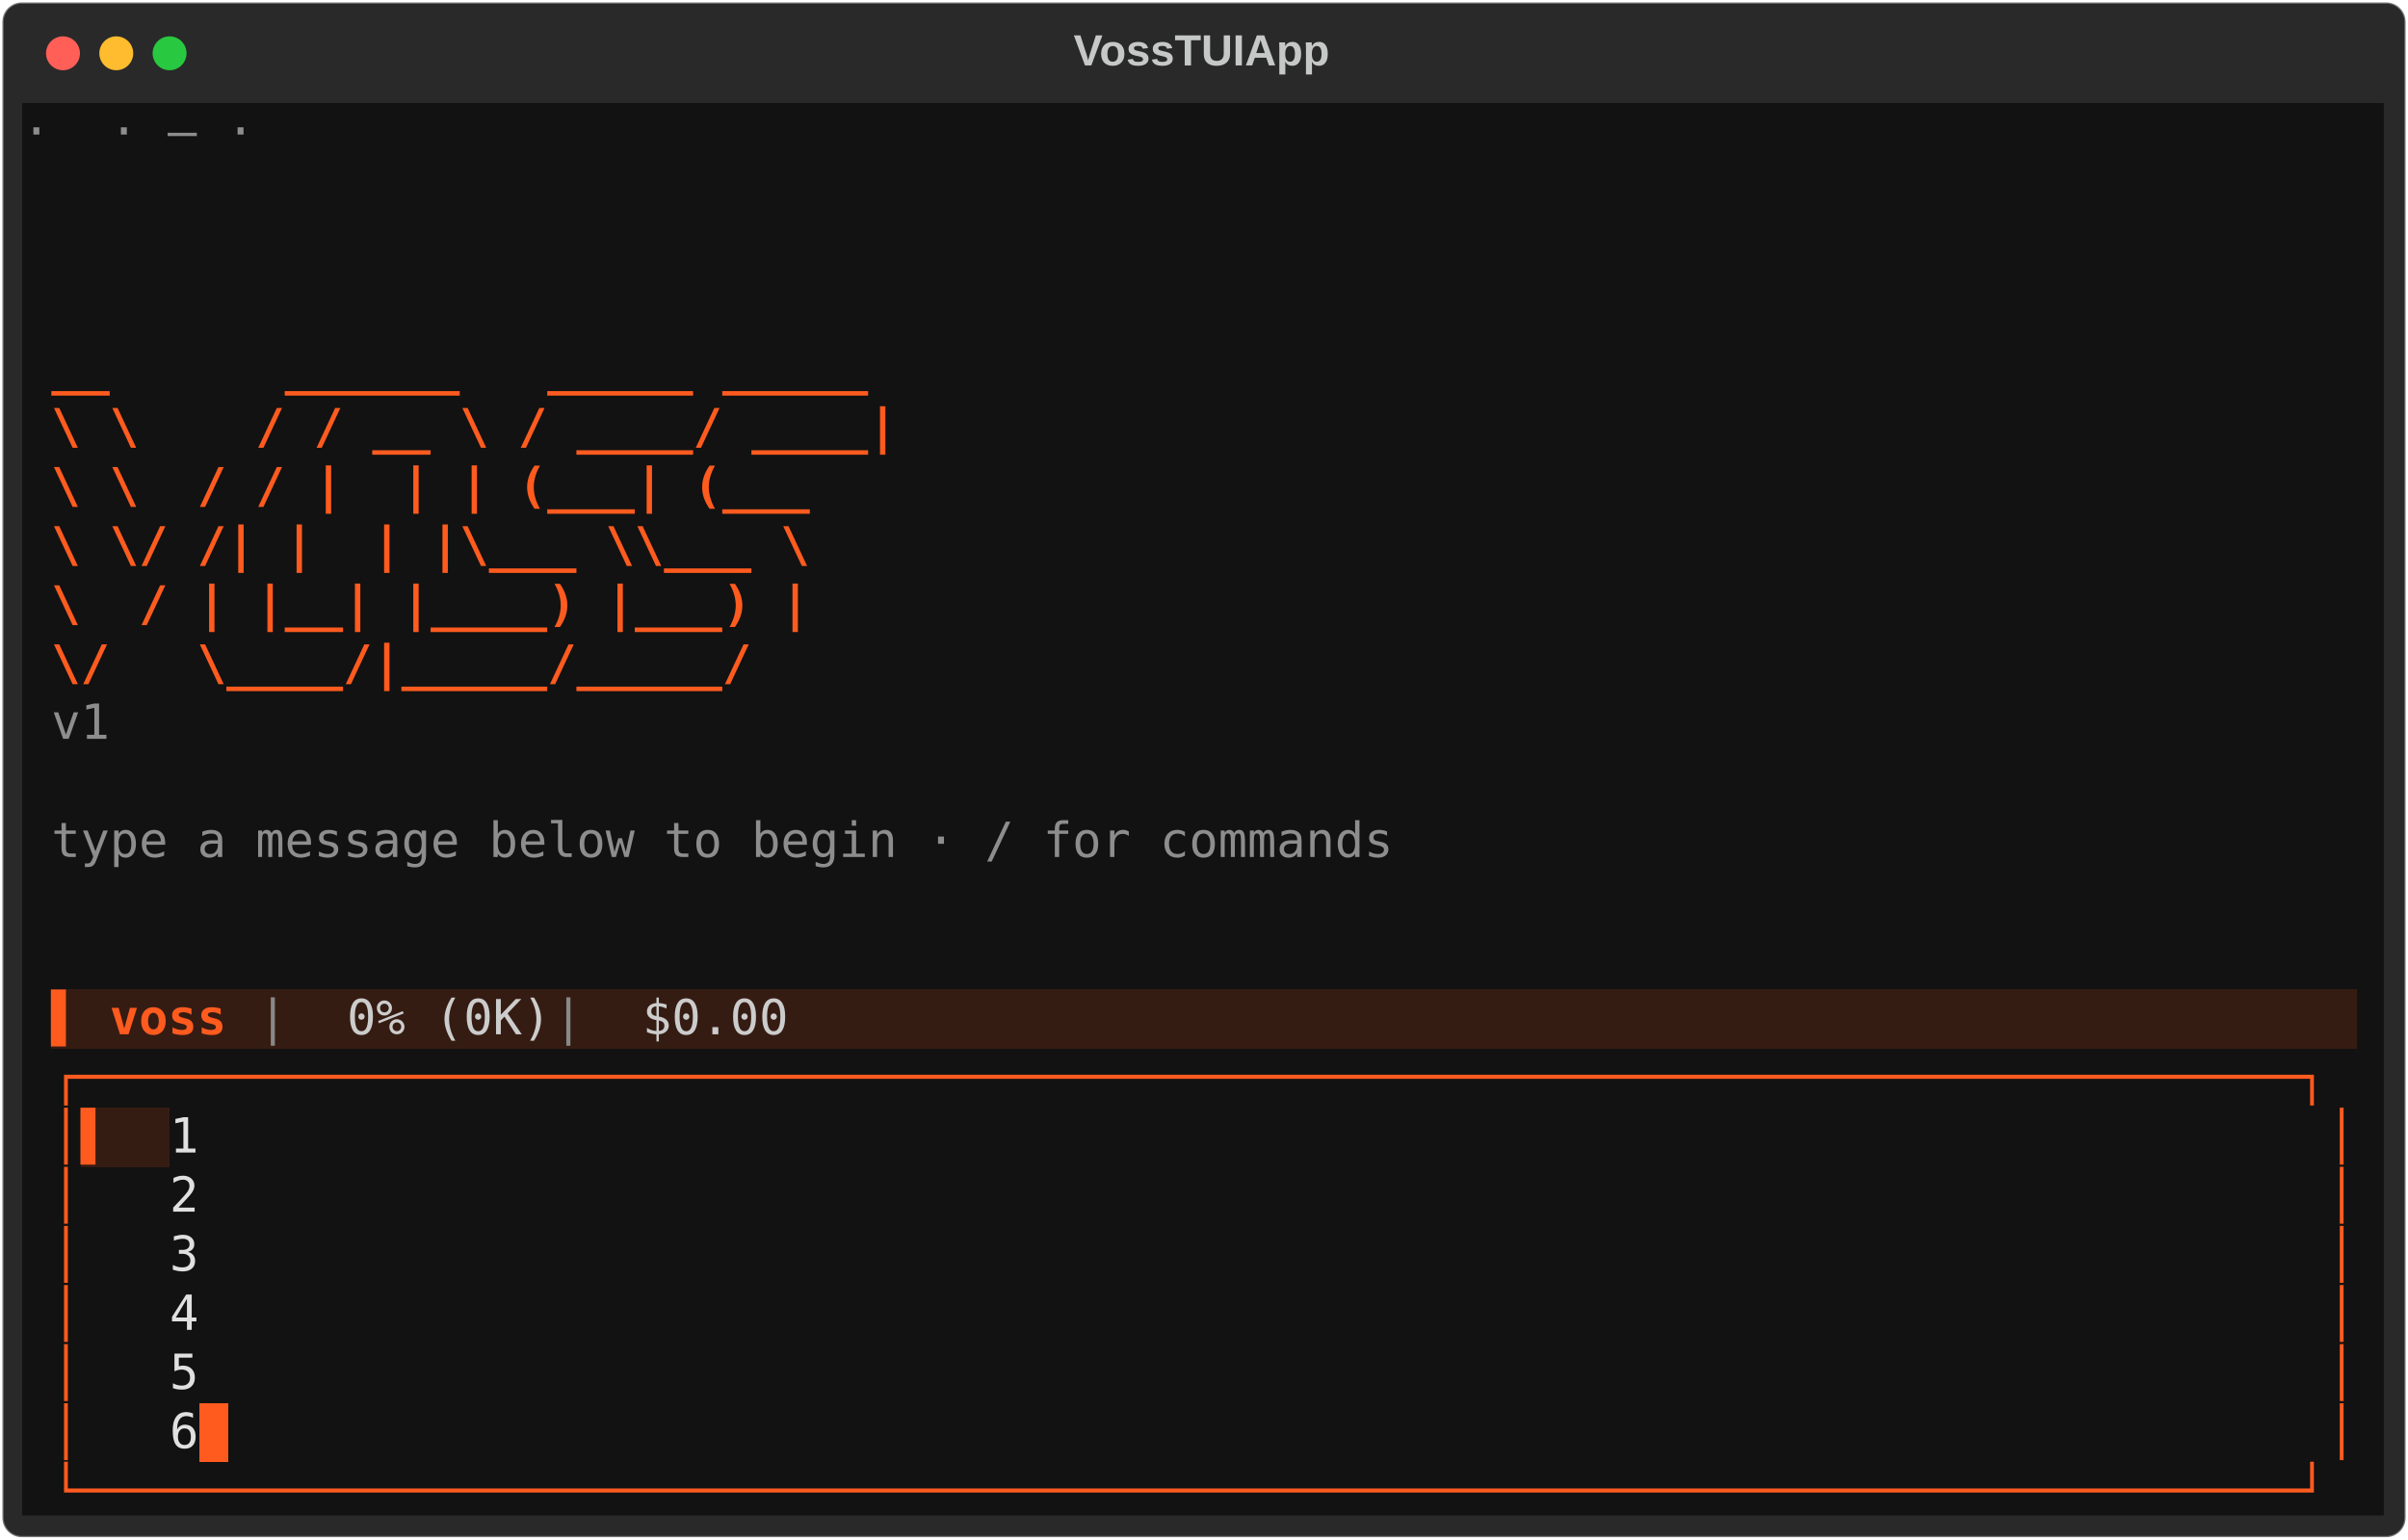
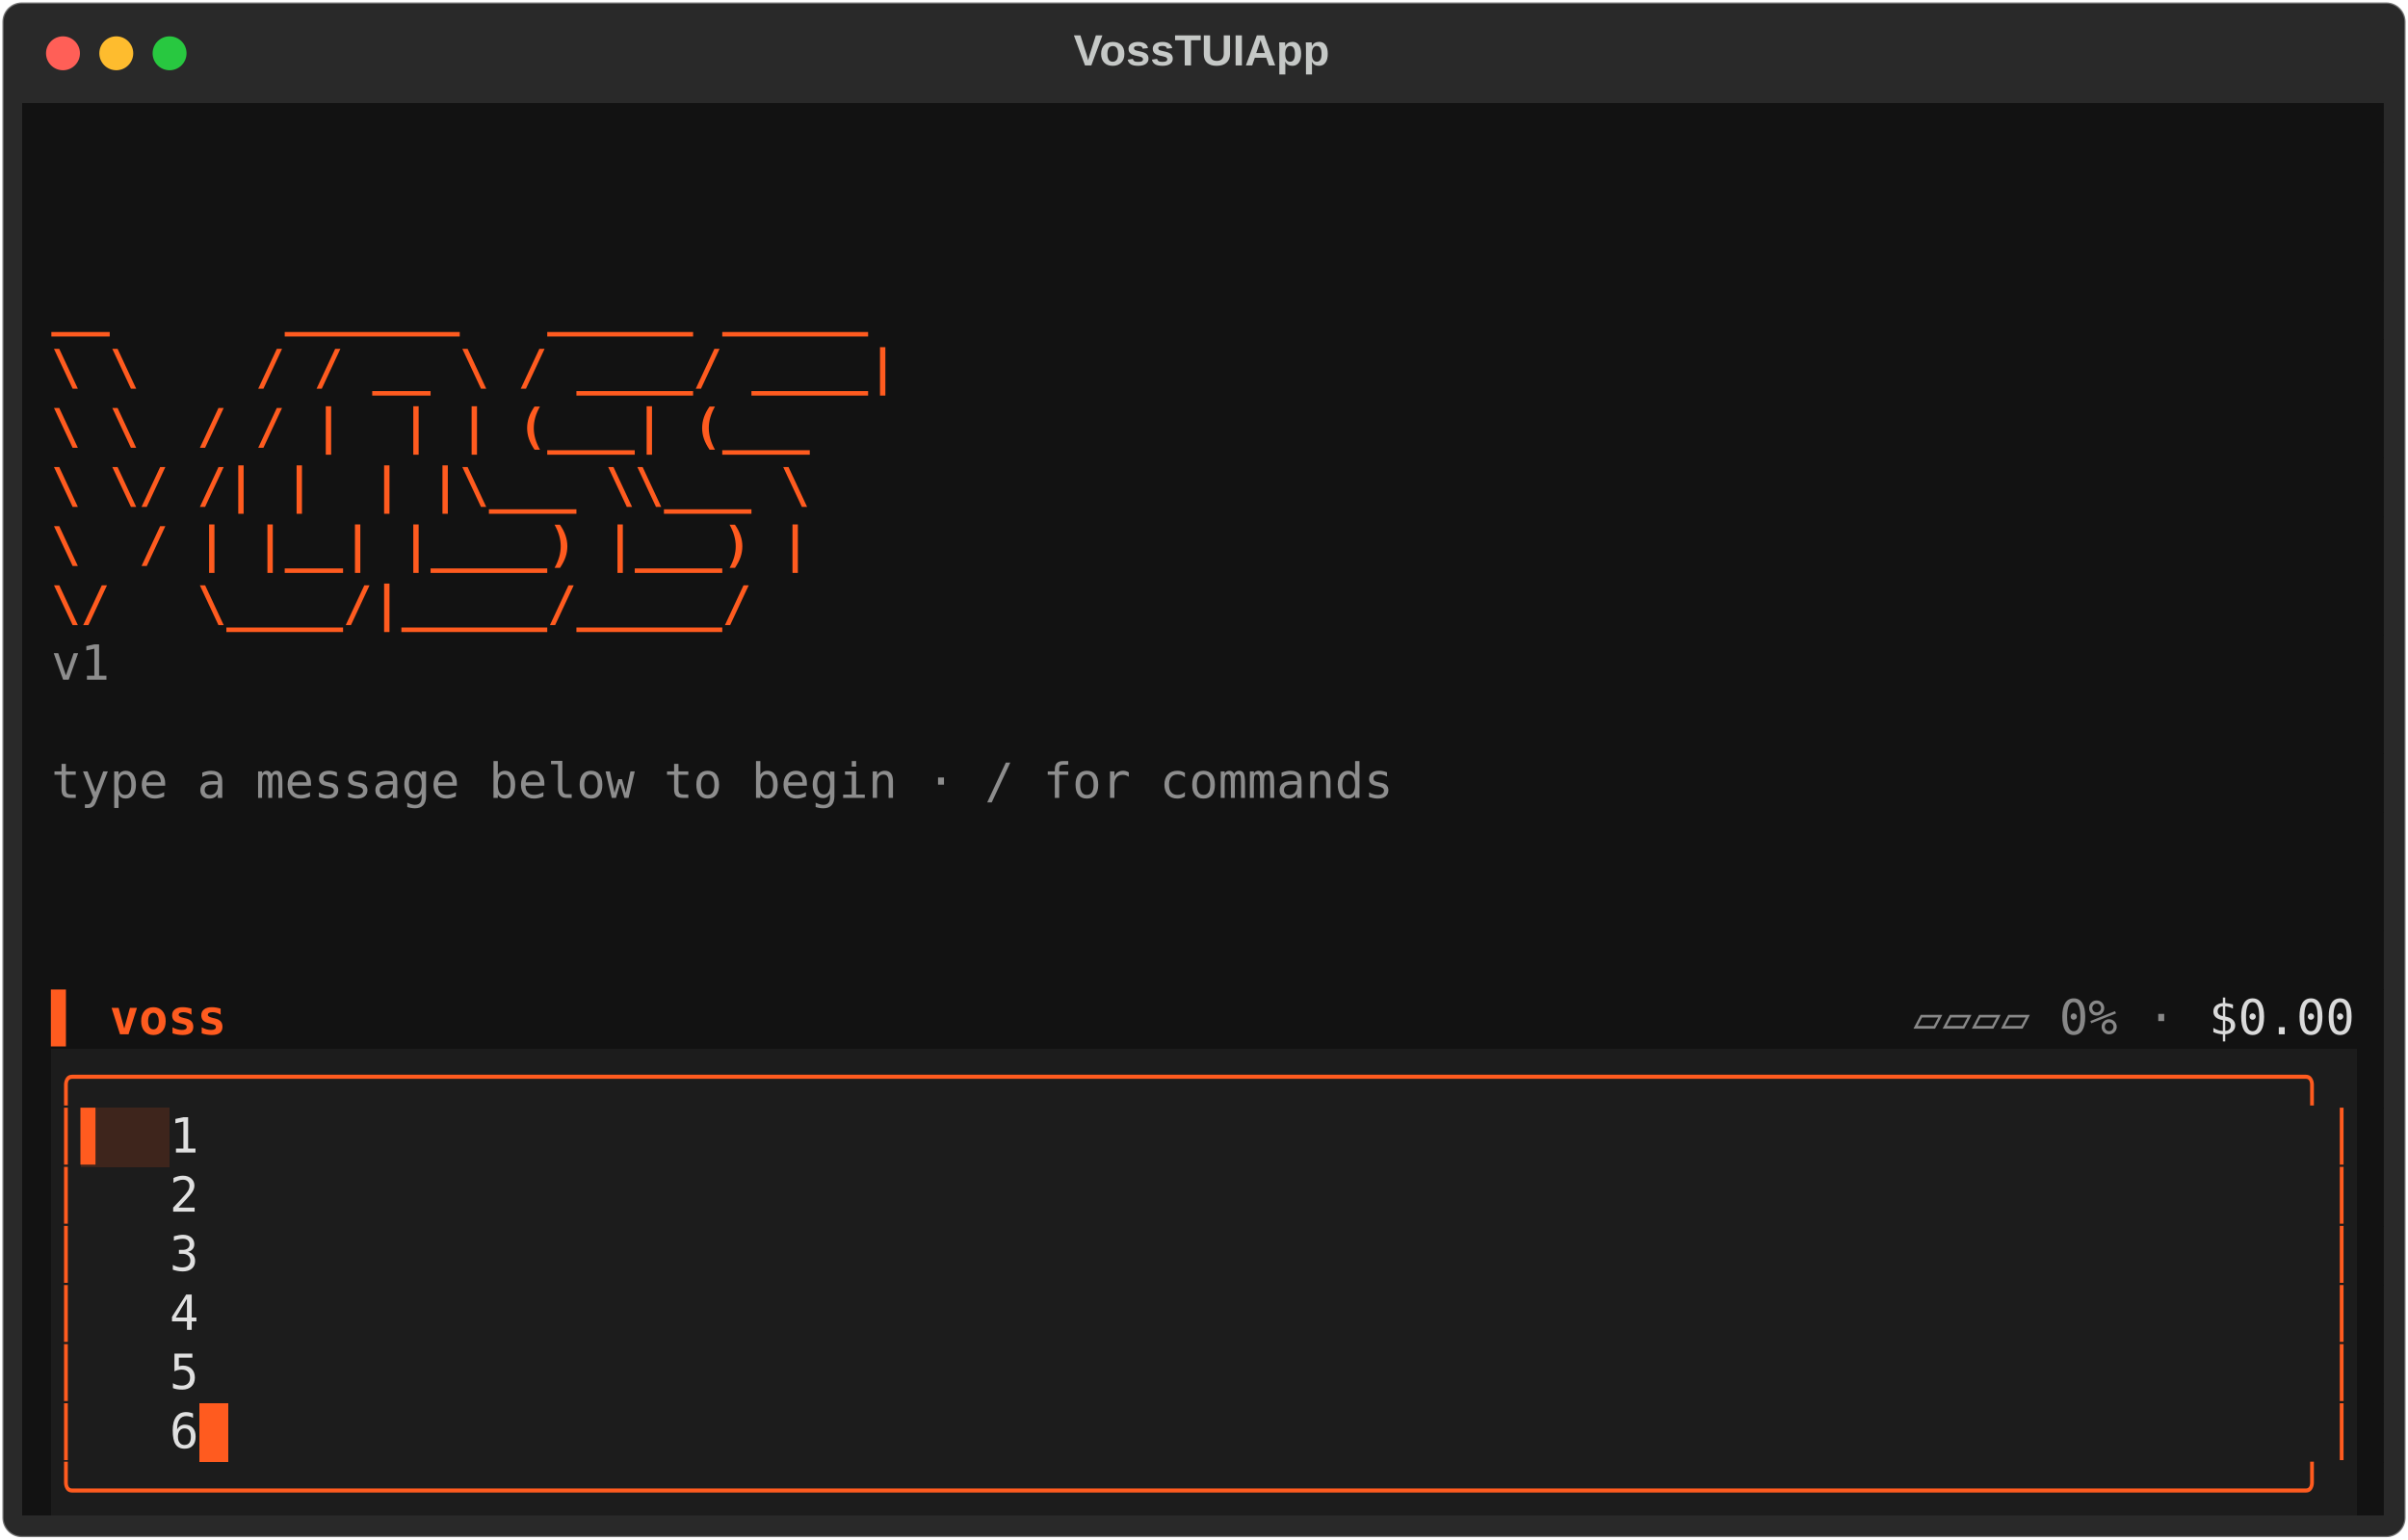
<svg xmlns="http://www.w3.org/2000/svg" class="rich-terminal" viewBox="0 0 994 635.6">
  <style>

    @font-face {
        font-family: "Fira Code";
        src: local("FiraCode-Regular"),
                url("https://cdnjs.cloudflare.com/ajax/libs/firacode/6.2.0/woff2/FiraCode-Regular.woff2") format("woff2"),
                url("https://cdnjs.cloudflare.com/ajax/libs/firacode/6.2.0/woff/FiraCode-Regular.woff") format("woff");
        font-style: normal;
        font-weight: 400;
    }
    @font-face {
        font-family: "Fira Code";
        src: local("FiraCode-Bold"),
                url("https://cdnjs.cloudflare.com/ajax/libs/firacode/6.2.0/woff2/FiraCode-Bold.woff2") format("woff2"),
                url("https://cdnjs.cloudflare.com/ajax/libs/firacode/6.2.0/woff/FiraCode-Bold.woff") format("woff");
        font-style: bold;
        font-weight: 700;
    }

    .terminal-matrix {
        font-family: Fira Code, monospace;
        font-size: 20px;
        line-height: 24.4px;
        font-variant-east-asian: full-width;
    }

    .terminal-title {
        font-size: 18px;
        font-weight: bold;
        font-family: arial;
    }

-     .terminal-r1 { fill: #8d8d8d }
- .terminal-r2 { fill: #c5c8c6 }
- .terminal-r3 { fill: #e0e0e0 }
- .terminal-r4 { fill: #ff5b1f;font-weight: bold }
+     .terminal-r1 { fill: #c5c8c6 }
+ .terminal-r2 { fill: #e0e0e0 }
+ .terminal-r3 { fill: #ff5b1f;font-weight: bold }
+ .terminal-r4 { fill: #8d8d8d }
.terminal-r5 { fill: #888888 }
- .terminal-r6 { fill: #cccccc }
+ .terminal-r6 { fill: #dadada }
.terminal-r7 { fill: #ff5b1f }
- .terminal-r8 { fill: #121212 }
+ .terminal-r8 { fill: #e1e1e1 }
+ .terminal-r9 { fill: #121212 }
    </style>
  <defs>
    <clipPath id="terminal-clip-terminal">
      <rect x="0" y="0" width="975.0" height="584.6" />
    </clipPath>
    <clipPath id="terminal-line-0">
      <rect x="0" y="1.5" width="976" height="24.65" />
    </clipPath>
    <clipPath id="terminal-line-1">
      <rect x="0" y="25.9" width="976" height="24.65" />
    </clipPath>
    <clipPath id="terminal-line-2">
      <rect x="0" y="50.3" width="976" height="24.65" />
    </clipPath>
    <clipPath id="terminal-line-3">
      <rect x="0" y="74.7" width="976" height="24.65" />
    </clipPath>
    <clipPath id="terminal-line-4">
      <rect x="0" y="99.1" width="976" height="24.65" />
    </clipPath>
    <clipPath id="terminal-line-5">
      <rect x="0" y="123.5" width="976" height="24.65" />
    </clipPath>
    <clipPath id="terminal-line-6">
      <rect x="0" y="147.9" width="976" height="24.65" />
    </clipPath>
    <clipPath id="terminal-line-7">
      <rect x="0" y="172.3" width="976" height="24.65" />
    </clipPath>
    <clipPath id="terminal-line-8">
      <rect x="0" y="196.7" width="976" height="24.65" />
    </clipPath>
    <clipPath id="terminal-line-9">
      <rect x="0" y="221.1" width="976" height="24.65" />
    </clipPath>
    <clipPath id="terminal-line-10">
      <rect x="0" y="245.5" width="976" height="24.65" />
    </clipPath>
    <clipPath id="terminal-line-11">
      <rect x="0" y="269.9" width="976" height="24.65" />
    </clipPath>
    <clipPath id="terminal-line-12">
      <rect x="0" y="294.3" width="976" height="24.65" />
    </clipPath>
    <clipPath id="terminal-line-13">
      <rect x="0" y="318.7" width="976" height="24.65" />
    </clipPath>
    <clipPath id="terminal-line-14">
      <rect x="0" y="343.1" width="976" height="24.65" />
    </clipPath>
    <clipPath id="terminal-line-15">
      <rect x="0" y="367.5" width="976" height="24.65" />
    </clipPath>
    <clipPath id="terminal-line-16">
      <rect x="0" y="391.9" width="976" height="24.65" />
    </clipPath>
    <clipPath id="terminal-line-17">
      <rect x="0" y="416.3" width="976" height="24.65" />
    </clipPath>
    <clipPath id="terminal-line-18">
      <rect x="0" y="440.7" width="976" height="24.65" />
    </clipPath>
    <clipPath id="terminal-line-19">
      <rect x="0" y="465.1" width="976" height="24.65" />
    </clipPath>
    <clipPath id="terminal-line-20">
      <rect x="0" y="489.5" width="976" height="24.65" />
    </clipPath>
    <clipPath id="terminal-line-21">
      <rect x="0" y="513.9" width="976" height="24.65" />
    </clipPath>
    <clipPath id="terminal-line-22">
      <rect x="0" y="538.3" width="976" height="24.65" />
    </clipPath>
  </defs>
  <rect fill="#292929" stroke="rgba(255,255,255,0.35)" stroke-width="1" x="1" y="1" width="992" height="633.6" rx="8" />
  <text class="terminal-title" fill="#c5c8c6" text-anchor="middle" x="496" y="27">VossTUIApp</text>
  <g transform="translate(26,22)">
    <circle cx="0" cy="0" r="7" fill="#ff5f57" />
    <circle cx="22" cy="0" r="7" fill="#febc2e" />
    <circle cx="44" cy="0" r="7" fill="#28c840" />
  </g>
  <g transform="translate(9, 41)" clip-path="url(#terminal-clip-terminal)">
-     <rect fill="#121212" x="0" y="1.5" width="122" height="24.65" shape-rendering="crispEdges" />
-     <rect fill="#121212" x="122" y="1.5" width="854" height="24.65" shape-rendering="crispEdges" />
+     <rect fill="#121212" x="0" y="1.5" width="951.6" height="24.65" shape-rendering="crispEdges" />
+     <rect fill="#121212" x="951.6" y="1.5" width="24.4" height="24.65" shape-rendering="crispEdges" />
    <rect fill="#121212" x="0" y="25.9" width="951.6" height="24.65" shape-rendering="crispEdges" />
    <rect fill="#121212" x="951.6" y="25.9" width="24.4" height="24.65" shape-rendering="crispEdges" />
    <rect fill="#121212" x="0" y="50.3" width="951.6" height="24.65" shape-rendering="crispEdges" />
    <rect fill="#121212" x="951.6" y="50.3" width="24.4" height="24.65" shape-rendering="crispEdges" />
-     <rect fill="#121212" x="0" y="74.7" width="951.6" height="24.65" shape-rendering="crispEdges" />
+     <rect fill="#121212" x="0" y="74.7" width="12.2" height="24.65" shape-rendering="crispEdges" />
+     <rect fill="#121212" x="12.2" y="74.7" width="658.8" height="24.65" shape-rendering="crispEdges" />
+     <rect fill="#121212" x="671" y="74.7" width="280.6" height="24.65" shape-rendering="crispEdges" />
    <rect fill="#121212" x="951.6" y="74.7" width="24.4" height="24.65" shape-rendering="crispEdges" />
    <rect fill="#121212" x="0" y="99.1" width="12.2" height="24.65" shape-rendering="crispEdges" />
    <rect fill="#121212" x="12.2" y="99.1" width="658.8" height="24.65" shape-rendering="crispEdges" />
    <rect fill="#121212" x="671" y="99.1" width="280.6" height="24.65" shape-rendering="crispEdges" />
    <rect fill="#121212" x="951.6" y="99.1" width="24.4" height="24.65" shape-rendering="crispEdges" />
    <rect fill="#121212" x="0" y="123.5" width="12.2" height="24.65" shape-rendering="crispEdges" />
-     <rect fill="#121212" x="12.2" y="123.5" width="658.8" height="24.65" shape-rendering="crispEdges" />
-     <rect fill="#121212" x="671" y="123.5" width="280.6" height="24.65" shape-rendering="crispEdges" />
+     <rect fill="#121212" x="12.2" y="123.5" width="646.6" height="24.65" shape-rendering="crispEdges" />
+     <rect fill="#121212" x="658.8" y="123.5" width="292.8" height="24.65" shape-rendering="crispEdges" />
    <rect fill="#121212" x="951.6" y="123.5" width="24.4" height="24.65" shape-rendering="crispEdges" />
    <rect fill="#121212" x="0" y="147.9" width="12.2" height="24.65" shape-rendering="crispEdges" />
-     <rect fill="#121212" x="12.2" y="147.9" width="646.6" height="24.65" shape-rendering="crispEdges" />
-     <rect fill="#121212" x="658.8" y="147.9" width="292.8" height="24.65" shape-rendering="crispEdges" />
+     <rect fill="#121212" x="12.2" y="147.9" width="658.8" height="24.65" shape-rendering="crispEdges" />
+     <rect fill="#121212" x="671" y="147.9" width="280.6" height="24.65" shape-rendering="crispEdges" />
    <rect fill="#121212" x="951.6" y="147.9" width="24.4" height="24.65" shape-rendering="crispEdges" />
    <rect fill="#121212" x="0" y="172.3" width="12.2" height="24.65" shape-rendering="crispEdges" />
    <rect fill="#121212" x="12.2" y="172.3" width="658.8" height="24.65" shape-rendering="crispEdges" />
    <rect fill="#121212" x="671" y="172.3" width="280.6" height="24.65" shape-rendering="crispEdges" />
    <rect fill="#121212" x="951.6" y="172.3" width="24.4" height="24.65" shape-rendering="crispEdges" />
    <rect fill="#121212" x="0" y="196.7" width="12.2" height="24.65" shape-rendering="crispEdges" />
    <rect fill="#121212" x="12.2" y="196.7" width="658.8" height="24.65" shape-rendering="crispEdges" />
    <rect fill="#121212" x="671" y="196.7" width="280.6" height="24.65" shape-rendering="crispEdges" />
    <rect fill="#121212" x="951.6" y="196.7" width="24.4" height="24.65" shape-rendering="crispEdges" />
    <rect fill="#121212" x="0" y="221.1" width="12.2" height="24.65" shape-rendering="crispEdges" />
-     <rect fill="#121212" x="12.2" y="221.1" width="658.8" height="24.65" shape-rendering="crispEdges" />
-     <rect fill="#121212" x="671" y="221.1" width="280.6" height="24.65" shape-rendering="crispEdges" />
+     <rect fill="#121212" x="12.2" y="221.1" width="500.2" height="24.65" shape-rendering="crispEdges" />
+     <rect fill="#121212" x="512.4" y="221.1" width="439.2" height="24.65" shape-rendering="crispEdges" />
    <rect fill="#121212" x="951.6" y="221.1" width="24.4" height="24.65" shape-rendering="crispEdges" />
-     <rect fill="#121212" x="0" y="245.5" width="12.2" height="24.65" shape-rendering="crispEdges" />
-     <rect fill="#121212" x="12.2" y="245.5" width="500.2" height="24.65" shape-rendering="crispEdges" />
-     <rect fill="#121212" x="512.4" y="245.5" width="439.2" height="24.65" shape-rendering="crispEdges" />
+     <rect fill="#121212" x="0" y="245.5" width="951.6" height="24.65" shape-rendering="crispEdges" />
    <rect fill="#121212" x="951.6" y="245.5" width="24.4" height="24.65" shape-rendering="crispEdges" />
-     <rect fill="#121212" x="0" y="269.9" width="951.6" height="24.65" shape-rendering="crispEdges" />
+     <rect fill="#121212" x="0" y="269.9" width="12.2" height="24.65" shape-rendering="crispEdges" />
+     <rect fill="#121212" x="12.2" y="269.9" width="768.6" height="24.65" shape-rendering="crispEdges" />
+     <rect fill="#121212" x="780.8" y="269.9" width="170.8" height="24.65" shape-rendering="crispEdges" />
    <rect fill="#121212" x="951.6" y="269.9" width="24.4" height="24.65" shape-rendering="crispEdges" />
    <rect fill="#121212" x="0" y="294.3" width="12.2" height="24.65" shape-rendering="crispEdges" />
-     <rect fill="#121212" x="12.2" y="294.3" width="768.6" height="24.65" shape-rendering="crispEdges" />
-     <rect fill="#121212" x="780.8" y="294.3" width="170.8" height="24.65" shape-rendering="crispEdges" />
+     <rect fill="#121212" x="12.2" y="294.3" width="927.2" height="24.65" shape-rendering="crispEdges" />
+     <rect fill="#121212" x="939.4" y="294.3" width="12.2" height="24.65" shape-rendering="crispEdges" />
    <rect fill="#121212" x="951.6" y="294.3" width="24.4" height="24.65" shape-rendering="crispEdges" />
    <rect fill="#121212" x="0" y="318.7" width="12.2" height="24.65" shape-rendering="crispEdges" />
    <rect fill="#121212" x="12.2" y="318.7" width="927.2" height="24.65" shape-rendering="crispEdges" />
    <rect fill="#121212" x="939.4" y="318.7" width="12.2" height="24.65" shape-rendering="crispEdges" />
    <rect fill="#121212" x="951.6" y="318.7" width="24.4" height="24.65" shape-rendering="crispEdges" />
    <rect fill="#121212" x="0" y="343.1" width="12.2" height="24.65" shape-rendering="crispEdges" />
    <rect fill="#121212" x="12.2" y="343.1" width="927.2" height="24.65" shape-rendering="crispEdges" />
    <rect fill="#121212" x="939.4" y="343.1" width="12.2" height="24.65" shape-rendering="crispEdges" />
    <rect fill="#121212" x="951.6" y="343.1" width="24.4" height="24.65" shape-rendering="crispEdges" />
    <rect fill="#121212" x="0" y="367.5" width="12.2" height="24.65" shape-rendering="crispEdges" />
-     <rect fill="#351c13" x="12.2" y="367.5" width="85.4" height="24.65" shape-rendering="crispEdges" />
-     <rect fill="#351c13" x="97.6" y="367.5" width="36.6" height="24.65" shape-rendering="crispEdges" />
-     <rect fill="#351c13" x="134.2" y="367.5" width="85.4" height="24.65" shape-rendering="crispEdges" />
-     <rect fill="#351c13" x="219.6" y="367.5" width="36.6" height="24.65" shape-rendering="crispEdges" />
-     <rect fill="#351c13" x="256.2" y="367.5" width="61" height="24.65" shape-rendering="crispEdges" />
-     <rect fill="#351c13" x="317.2" y="367.5" width="646.6" height="24.65" shape-rendering="crispEdges" />
+     <rect fill="#121212" x="12.2" y="367.5" width="73.2" height="24.65" shape-rendering="crispEdges" />
+     <rect fill="#121212" x="85.4" y="367.5" width="695.4" height="24.65" shape-rendering="crispEdges" />
+     <rect fill="#121212" x="780.8" y="367.5" width="122" height="24.65" shape-rendering="crispEdges" />
+     <rect fill="#121212" x="902.8" y="367.5" width="61" height="24.65" shape-rendering="crispEdges" />
    <rect fill="#121212" x="963.8" y="367.5" width="12.2" height="24.65" shape-rendering="crispEdges" />
    <rect fill="#121212" x="0" y="391.9" width="12.2" height="24.65" shape-rendering="crispEdges" />
-     <rect fill="#121212" x="12.2" y="391.9" width="951.6" height="24.65" shape-rendering="crispEdges" />
+     <rect fill="#1c1c1c" x="12.2" y="391.9" width="951.6" height="24.65" shape-rendering="crispEdges" />
    <rect fill="#121212" x="963.8" y="391.9" width="12.2" height="24.65" shape-rendering="crispEdges" />
    <rect fill="#121212" x="0" y="416.3" width="12.2" height="24.65" shape-rendering="crispEdges" />
-     <rect fill="#121212" x="12.2" y="416.3" width="12.2" height="24.65" shape-rendering="crispEdges" />
-     <rect fill="#351c13" x="24.4" y="416.3" width="36.6" height="24.65" shape-rendering="crispEdges" />
-     <rect fill="#121212" x="61" y="416.3" width="878.4" height="24.65" shape-rendering="crispEdges" />
-     <rect fill="#121212" x="939.4" y="416.3" width="12.2" height="24.65" shape-rendering="crispEdges" />
-     <rect fill="#121212" x="951.6" y="416.3" width="12.2" height="24.65" shape-rendering="crispEdges" />
+     <rect fill="#1c1c1c" x="12.2" y="416.3" width="12.2" height="24.65" shape-rendering="crispEdges" />
+     <rect fill="#3e251c" x="24.4" y="416.3" width="36.6" height="24.65" shape-rendering="crispEdges" />
+     <rect fill="#1c1c1c" x="61" y="416.3" width="878.4" height="24.65" shape-rendering="crispEdges" />
+     <rect fill="#1c1c1c" x="939.4" y="416.3" width="12.2" height="24.65" shape-rendering="crispEdges" />
+     <rect fill="#1c1c1c" x="951.6" y="416.3" width="12.2" height="24.65" shape-rendering="crispEdges" />
    <rect fill="#121212" x="963.8" y="416.3" width="12.2" height="24.65" shape-rendering="crispEdges" />
    <rect fill="#121212" x="0" y="440.7" width="12.2" height="24.65" shape-rendering="crispEdges" />
-     <rect fill="#121212" x="12.2" y="440.7" width="12.2" height="24.65" shape-rendering="crispEdges" />
-     <rect fill="#121212" x="24.4" y="440.7" width="36.6" height="24.65" shape-rendering="crispEdges" />
-     <rect fill="#121212" x="61" y="440.7" width="878.4" height="24.65" shape-rendering="crispEdges" />
-     <rect fill="#121212" x="939.4" y="440.7" width="12.2" height="24.65" shape-rendering="crispEdges" />
-     <rect fill="#121212" x="951.6" y="440.7" width="12.2" height="24.65" shape-rendering="crispEdges" />
+     <rect fill="#1c1c1c" x="12.2" y="440.7" width="12.2" height="24.65" shape-rendering="crispEdges" />
+     <rect fill="#1c1c1c" x="24.4" y="440.7" width="36.6" height="24.65" shape-rendering="crispEdges" />
+     <rect fill="#1c1c1c" x="61" y="440.7" width="878.4" height="24.65" shape-rendering="crispEdges" />
+     <rect fill="#1c1c1c" x="939.4" y="440.7" width="12.2" height="24.65" shape-rendering="crispEdges" />
+     <rect fill="#1c1c1c" x="951.6" y="440.7" width="12.2" height="24.65" shape-rendering="crispEdges" />
    <rect fill="#121212" x="963.8" y="440.7" width="12.2" height="24.65" shape-rendering="crispEdges" />
    <rect fill="#121212" x="0" y="465.1" width="12.2" height="24.65" shape-rendering="crispEdges" />
-     <rect fill="#121212" x="12.2" y="465.1" width="12.2" height="24.65" shape-rendering="crispEdges" />
-     <rect fill="#121212" x="24.4" y="465.1" width="36.6" height="24.65" shape-rendering="crispEdges" />
-     <rect fill="#121212" x="61" y="465.1" width="878.4" height="24.65" shape-rendering="crispEdges" />
-     <rect fill="#121212" x="939.4" y="465.1" width="12.2" height="24.65" shape-rendering="crispEdges" />
-     <rect fill="#121212" x="951.6" y="465.1" width="12.2" height="24.65" shape-rendering="crispEdges" />
+     <rect fill="#1c1c1c" x="12.2" y="465.1" width="12.2" height="24.65" shape-rendering="crispEdges" />
+     <rect fill="#1c1c1c" x="24.4" y="465.1" width="36.6" height="24.65" shape-rendering="crispEdges" />
+     <rect fill="#1c1c1c" x="61" y="465.1" width="878.4" height="24.65" shape-rendering="crispEdges" />
+     <rect fill="#1c1c1c" x="939.4" y="465.1" width="12.2" height="24.65" shape-rendering="crispEdges" />
+     <rect fill="#1c1c1c" x="951.6" y="465.1" width="12.2" height="24.65" shape-rendering="crispEdges" />
    <rect fill="#121212" x="963.8" y="465.1" width="12.2" height="24.65" shape-rendering="crispEdges" />
    <rect fill="#121212" x="0" y="489.5" width="12.2" height="24.65" shape-rendering="crispEdges" />
-     <rect fill="#121212" x="12.2" y="489.5" width="12.2" height="24.65" shape-rendering="crispEdges" />
-     <rect fill="#121212" x="24.4" y="489.5" width="36.6" height="24.65" shape-rendering="crispEdges" />
-     <rect fill="#121212" x="61" y="489.5" width="878.4" height="24.65" shape-rendering="crispEdges" />
-     <rect fill="#121212" x="939.4" y="489.5" width="12.2" height="24.65" shape-rendering="crispEdges" />
-     <rect fill="#121212" x="951.6" y="489.5" width="12.2" height="24.65" shape-rendering="crispEdges" />
+     <rect fill="#1c1c1c" x="12.2" y="489.5" width="12.2" height="24.65" shape-rendering="crispEdges" />
+     <rect fill="#1c1c1c" x="24.4" y="489.5" width="36.6" height="24.65" shape-rendering="crispEdges" />
+     <rect fill="#1c1c1c" x="61" y="489.5" width="878.4" height="24.65" shape-rendering="crispEdges" />
+     <rect fill="#1c1c1c" x="939.4" y="489.5" width="12.2" height="24.65" shape-rendering="crispEdges" />
+     <rect fill="#1c1c1c" x="951.6" y="489.5" width="12.2" height="24.65" shape-rendering="crispEdges" />
    <rect fill="#121212" x="963.8" y="489.5" width="12.2" height="24.65" shape-rendering="crispEdges" />
    <rect fill="#121212" x="0" y="513.9" width="12.2" height="24.65" shape-rendering="crispEdges" />
-     <rect fill="#121212" x="12.2" y="513.9" width="12.2" height="24.65" shape-rendering="crispEdges" />
-     <rect fill="#121212" x="24.4" y="513.9" width="36.6" height="24.65" shape-rendering="crispEdges" />
-     <rect fill="#121212" x="61" y="513.9" width="878.4" height="24.65" shape-rendering="crispEdges" />
-     <rect fill="#121212" x="939.4" y="513.9" width="12.2" height="24.65" shape-rendering="crispEdges" />
-     <rect fill="#121212" x="951.6" y="513.9" width="12.2" height="24.65" shape-rendering="crispEdges" />
+     <rect fill="#1c1c1c" x="12.2" y="513.9" width="12.2" height="24.65" shape-rendering="crispEdges" />
+     <rect fill="#1c1c1c" x="24.4" y="513.9" width="36.6" height="24.65" shape-rendering="crispEdges" />
+     <rect fill="#1c1c1c" x="61" y="513.9" width="878.4" height="24.65" shape-rendering="crispEdges" />
+     <rect fill="#1c1c1c" x="939.4" y="513.9" width="12.2" height="24.65" shape-rendering="crispEdges" />
+     <rect fill="#1c1c1c" x="951.6" y="513.9" width="12.2" height="24.65" shape-rendering="crispEdges" />
    <rect fill="#121212" x="963.8" y="513.9" width="12.2" height="24.65" shape-rendering="crispEdges" />
    <rect fill="#121212" x="0" y="538.3" width="12.2" height="24.65" shape-rendering="crispEdges" />
-     <rect fill="#121212" x="12.2" y="538.3" width="12.2" height="24.65" shape-rendering="crispEdges" />
-     <rect fill="#121212" x="24.4" y="538.3" width="36.6" height="24.65" shape-rendering="crispEdges" />
-     <rect fill="#121212" x="61" y="538.3" width="12.2" height="24.65" shape-rendering="crispEdges" />
+     <rect fill="#1c1c1c" x="12.2" y="538.3" width="12.2" height="24.65" shape-rendering="crispEdges" />
+     <rect fill="#1c1c1c" x="24.4" y="538.3" width="36.6" height="24.65" shape-rendering="crispEdges" />
+     <rect fill="#1c1c1c" x="61" y="538.3" width="12.2" height="24.65" shape-rendering="crispEdges" />
    <rect fill="#ff5b1f" x="73.2" y="538.3" width="12.2" height="24.65" shape-rendering="crispEdges" />
-     <rect fill="#121212" x="85.4" y="538.3" width="854" height="24.65" shape-rendering="crispEdges" />
-     <rect fill="#121212" x="939.4" y="538.3" width="12.2" height="24.65" shape-rendering="crispEdges" />
-     <rect fill="#121212" x="951.6" y="538.3" width="12.2" height="24.65" shape-rendering="crispEdges" />
+     <rect fill="#1c1c1c" x="85.4" y="538.3" width="854" height="24.65" shape-rendering="crispEdges" />
+     <rect fill="#1c1c1c" x="939.4" y="538.3" width="12.2" height="24.65" shape-rendering="crispEdges" />
+     <rect fill="#1c1c1c" x="951.6" y="538.3" width="12.2" height="24.65" shape-rendering="crispEdges" />
    <rect fill="#121212" x="963.8" y="538.3" width="12.2" height="24.65" shape-rendering="crispEdges" />
    <rect fill="#121212" x="0" y="562.7" width="12.2" height="24.65" shape-rendering="crispEdges" />
-     <rect fill="#121212" x="12.2" y="562.7" width="951.6" height="24.65" shape-rendering="crispEdges" />
+     <rect fill="#1c1c1c" x="12.2" y="562.7" width="951.6" height="24.65" shape-rendering="crispEdges" />
    <rect fill="#121212" x="963.8" y="562.7" width="12.2" height="24.65" shape-rendering="crispEdges" />
    <g class="terminal-matrix">
-       <text class="terminal-r1" x="0" y="20" textLength="122" clip-path="url(#terminal-line-0)"> ·  · — · </text>
-       <text class="terminal-r2" x="976" y="20" textLength="12.2" clip-path="url(#terminal-line-0)">
- </text>
-       <text class="terminal-r2" x="976" y="44.4" textLength="12.2" clip-path="url(#terminal-line-1)">
- </text>
-       <text class="terminal-r2" x="976" y="68.8" textLength="12.2" clip-path="url(#terminal-line-2)">
- </text>
-       <text class="terminal-r2" x="976" y="93.2" textLength="12.2" clip-path="url(#terminal-line-3)">
- </text>
-       <text class="terminal-r4" x="12.2" y="117.6" textLength="658.8" clip-path="url(#terminal-line-4)">                          __      ______   _____ _____</text>
-       <text class="terminal-r2" x="976" y="117.6" textLength="12.2" clip-path="url(#terminal-line-4)">
- </text>
-       <text class="terminal-r4" x="12.2" y="142" textLength="658.8" clip-path="url(#terminal-line-5)">                         \ \    / / __ \ / ____/ ____|</text>
-       <text class="terminal-r2" x="976" y="142" textLength="12.2" clip-path="url(#terminal-line-5)">
- </text>
-       <text class="terminal-r4" x="12.2" y="166.4" textLength="646.6" clip-path="url(#terminal-line-6)">                           \ \  / / |  | | (___| (___</text>
-       <text class="terminal-r2" x="976" y="166.4" textLength="12.2" clip-path="url(#terminal-line-6)">
- </text>
-       <text class="terminal-r4" x="12.2" y="190.8" textLength="658.8" clip-path="url(#terminal-line-7)">                            \ \/ /| |  | |\___ \\___ \</text>
-       <text class="terminal-r2" x="976" y="190.8" textLength="12.2" clip-path="url(#terminal-line-7)">
- </text>
-       <text class="terminal-r4" x="12.2" y="215.2" textLength="658.8" clip-path="url(#terminal-line-8)">                            \  / | |__| |____) |___) |</text>
-       <text class="terminal-r2" x="976" y="215.2" textLength="12.2" clip-path="url(#terminal-line-8)">
- </text>
-       <text class="terminal-r4" x="12.2" y="239.6" textLength="658.8" clip-path="url(#terminal-line-9)">                              \/   \____/|_____/_____/</text>
-       <text class="terminal-r2" x="976" y="239.6" textLength="12.2" clip-path="url(#terminal-line-9)">
- </text>
-       <text class="terminal-r1" x="12.2" y="264" textLength="500.2" clip-path="url(#terminal-line-10)">                                       v1</text>
-       <text class="terminal-r2" x="976" y="264" textLength="12.2" clip-path="url(#terminal-line-10)">
- </text>
-       <text class="terminal-r2" x="976" y="288.4" textLength="12.2" clip-path="url(#terminal-line-11)">
- </text>
-       <text class="terminal-r1" x="12.2" y="312.8" textLength="768.6" clip-path="url(#terminal-line-12)">                 type a message below to begin · / for commands</text>
-       <text class="terminal-r2" x="976" y="312.8" textLength="12.2" clip-path="url(#terminal-line-12)">
- </text>
-       <text class="terminal-r2" x="976" y="337.2" textLength="12.2" clip-path="url(#terminal-line-13)">
- </text>
-       <text class="terminal-r2" x="976" y="361.6" textLength="12.2" clip-path="url(#terminal-line-14)">
- </text>
-       <text class="terminal-r4" x="12.2" y="386" textLength="85.4" clip-path="url(#terminal-line-15)"> ▌ voss</text>
-       <text class="terminal-r5" x="97.6" y="386" textLength="36.6" clip-path="url(#terminal-line-15)"> | </text>
-       <text class="terminal-r6" x="134.2" y="386" textLength="85.4" clip-path="url(#terminal-line-15)">0% (0K)</text>
-       <text class="terminal-r5" x="219.6" y="386" textLength="36.6" clip-path="url(#terminal-line-15)"> | </text>
-       <text class="terminal-r6" x="256.2" y="386" textLength="61" clip-path="url(#terminal-line-15)">$0.00</text>
-       <text class="terminal-r2" x="976" y="386" textLength="12.2" clip-path="url(#terminal-line-15)">
- </text>
-       <text class="terminal-r7" x="12.2" y="410.4" textLength="951.6" clip-path="url(#terminal-line-16)">┌────────────────────────────────────────────────────────────────────────────┐</text>
-       <text class="terminal-r2" x="976" y="410.4" textLength="12.2" clip-path="url(#terminal-line-16)">
+       <text class="terminal-r1" x="976" y="20" textLength="12.2" clip-path="url(#terminal-line-0)">
+ </text>
+       <text class="terminal-r1" x="976" y="44.4" textLength="12.2" clip-path="url(#terminal-line-1)">
+ </text>
+       <text class="terminal-r1" x="976" y="68.8" textLength="12.2" clip-path="url(#terminal-line-2)">
+ </text>
+       <text class="terminal-r3" x="12.2" y="93.2" textLength="658.8" clip-path="url(#terminal-line-3)">                          __      ______   _____ _____</text>
+       <text class="terminal-r1" x="976" y="93.2" textLength="12.2" clip-path="url(#terminal-line-3)">
+ </text>
+       <text class="terminal-r3" x="12.2" y="117.6" textLength="658.8" clip-path="url(#terminal-line-4)">                         \ \    / / __ \ / ____/ ____|</text>
+       <text class="terminal-r1" x="976" y="117.6" textLength="12.2" clip-path="url(#terminal-line-4)">
+ </text>
+       <text class="terminal-r3" x="12.2" y="142" textLength="646.6" clip-path="url(#terminal-line-5)">                           \ \  / / |  | | (___| (___</text>
+       <text class="terminal-r1" x="976" y="142" textLength="12.2" clip-path="url(#terminal-line-5)">
+ </text>
+       <text class="terminal-r3" x="12.2" y="166.4" textLength="658.8" clip-path="url(#terminal-line-6)">                            \ \/ /| |  | |\___ \\___ \</text>
+       <text class="terminal-r1" x="976" y="166.4" textLength="12.2" clip-path="url(#terminal-line-6)">
+ </text>
+       <text class="terminal-r3" x="12.2" y="190.8" textLength="658.8" clip-path="url(#terminal-line-7)">                            \  / | |__| |____) |___) |</text>
+       <text class="terminal-r1" x="976" y="190.8" textLength="12.2" clip-path="url(#terminal-line-7)">
+ </text>
+       <text class="terminal-r3" x="12.2" y="215.2" textLength="658.8" clip-path="url(#terminal-line-8)">                              \/   \____/|_____/_____/</text>
+       <text class="terminal-r1" x="976" y="215.2" textLength="12.2" clip-path="url(#terminal-line-8)">
+ </text>
+       <text class="terminal-r4" x="12.2" y="239.6" textLength="500.2" clip-path="url(#terminal-line-9)">                                       v1</text>
+       <text class="terminal-r1" x="976" y="239.6" textLength="12.2" clip-path="url(#terminal-line-9)">
+ </text>
+       <text class="terminal-r1" x="976" y="264" textLength="12.2" clip-path="url(#terminal-line-10)">
+ </text>
+       <text class="terminal-r4" x="12.2" y="288.4" textLength="768.6" clip-path="url(#terminal-line-11)">                 type a message below to begin · / for commands</text>
+       <text class="terminal-r1" x="976" y="288.4" textLength="12.2" clip-path="url(#terminal-line-11)">
+ </text>
+       <text class="terminal-r1" x="976" y="312.8" textLength="12.2" clip-path="url(#terminal-line-12)">
+ </text>
+       <text class="terminal-r1" x="976" y="337.2" textLength="12.2" clip-path="url(#terminal-line-13)">
+ </text>
+       <text class="terminal-r1" x="976" y="361.6" textLength="12.2" clip-path="url(#terminal-line-14)">
+ </text>
+       <text class="terminal-r3" x="12.2" y="386" textLength="73.2" clip-path="url(#terminal-line-15)">▌ voss</text>
+       <text class="terminal-r5" x="780.8" y="386" textLength="122" clip-path="url(#terminal-line-15)">▱▱▱▱ 0% · </text>
+       <text class="terminal-r6" x="902.8" y="386" textLength="61" clip-path="url(#terminal-line-15)">$0.00</text>
+       <text class="terminal-r1" x="976" y="386" textLength="12.2" clip-path="url(#terminal-line-15)">
+ </text>
+       <text class="terminal-r7" x="12.2" y="410.4" textLength="951.6" clip-path="url(#terminal-line-16)">╭────────────────────────────────────────────────────────────────────────────╮</text>
+       <text class="terminal-r1" x="976" y="410.4" textLength="12.2" clip-path="url(#terminal-line-16)">
</text>
      <text class="terminal-r7" x="12.2" y="434.8" textLength="12.2" clip-path="url(#terminal-line-17)">│</text>
-       <text class="terminal-r4" x="24.4" y="434.8" textLength="36.6" clip-path="url(#terminal-line-17)">▌  </text>
-       <text class="terminal-r3" x="61" y="434.8" textLength="878.4" clip-path="url(#terminal-line-17)">1                                                                       </text>
+       <text class="terminal-r3" x="24.4" y="434.8" textLength="36.6" clip-path="url(#terminal-line-17)">▌  </text>
+       <text class="terminal-r2" x="61" y="434.8" textLength="878.4" clip-path="url(#terminal-line-17)">1                                                                       </text>
      <text class="terminal-r7" x="951.6" y="434.8" textLength="12.2" clip-path="url(#terminal-line-17)">│</text>
-       <text class="terminal-r2" x="976" y="434.8" textLength="12.2" clip-path="url(#terminal-line-17)">
+       <text class="terminal-r1" x="976" y="434.8" textLength="12.2" clip-path="url(#terminal-line-17)">
</text>
      <text class="terminal-r7" x="12.2" y="459.2" textLength="12.2" clip-path="url(#terminal-line-18)">│</text>
-       <text class="terminal-r3" x="61" y="459.2" textLength="878.4" clip-path="url(#terminal-line-18)">2                                                                       </text>
+       <text class="terminal-r2" x="61" y="459.2" textLength="878.4" clip-path="url(#terminal-line-18)">2                                                                       </text>
      <text class="terminal-r7" x="951.6" y="459.2" textLength="12.2" clip-path="url(#terminal-line-18)">│</text>
-       <text class="terminal-r2" x="976" y="459.2" textLength="12.2" clip-path="url(#terminal-line-18)">
+       <text class="terminal-r1" x="976" y="459.2" textLength="12.2" clip-path="url(#terminal-line-18)">
</text>
      <text class="terminal-r7" x="12.2" y="483.6" textLength="12.2" clip-path="url(#terminal-line-19)">│</text>
-       <text class="terminal-r3" x="61" y="483.6" textLength="878.4" clip-path="url(#terminal-line-19)">3                                                                       </text>
+       <text class="terminal-r2" x="61" y="483.6" textLength="878.4" clip-path="url(#terminal-line-19)">3                                                                       </text>
      <text class="terminal-r7" x="951.6" y="483.6" textLength="12.2" clip-path="url(#terminal-line-19)">│</text>
-       <text class="terminal-r2" x="976" y="483.6" textLength="12.2" clip-path="url(#terminal-line-19)">
+       <text class="terminal-r1" x="976" y="483.6" textLength="12.2" clip-path="url(#terminal-line-19)">
</text>
      <text class="terminal-r7" x="12.2" y="508" textLength="12.2" clip-path="url(#terminal-line-20)">│</text>
-       <text class="terminal-r3" x="61" y="508" textLength="878.4" clip-path="url(#terminal-line-20)">4                                                                       </text>
+       <text class="terminal-r2" x="61" y="508" textLength="878.4" clip-path="url(#terminal-line-20)">4                                                                       </text>
      <text class="terminal-r7" x="951.6" y="508" textLength="12.2" clip-path="url(#terminal-line-20)">│</text>
-       <text class="terminal-r2" x="976" y="508" textLength="12.2" clip-path="url(#terminal-line-20)">
+       <text class="terminal-r1" x="976" y="508" textLength="12.2" clip-path="url(#terminal-line-20)">
</text>
      <text class="terminal-r7" x="12.2" y="532.4" textLength="12.2" clip-path="url(#terminal-line-21)">│</text>
-       <text class="terminal-r3" x="61" y="532.4" textLength="878.4" clip-path="url(#terminal-line-21)">5                                                                       </text>
+       <text class="terminal-r2" x="61" y="532.4" textLength="878.4" clip-path="url(#terminal-line-21)">5                                                                       </text>
      <text class="terminal-r7" x="951.6" y="532.4" textLength="12.2" clip-path="url(#terminal-line-21)">│</text>
-       <text class="terminal-r2" x="976" y="532.4" textLength="12.2" clip-path="url(#terminal-line-21)">
+       <text class="terminal-r1" x="976" y="532.4" textLength="12.2" clip-path="url(#terminal-line-21)">
</text>
      <text class="terminal-r7" x="12.2" y="556.8" textLength="12.2" clip-path="url(#terminal-line-22)">│</text>
-       <text class="terminal-r3" x="61" y="556.8" textLength="12.2" clip-path="url(#terminal-line-22)">6</text>
+       <text class="terminal-r2" x="61" y="556.8" textLength="12.2" clip-path="url(#terminal-line-22)">6</text>
      <text class="terminal-r7" x="951.6" y="556.8" textLength="12.2" clip-path="url(#terminal-line-22)">│</text>
-       <text class="terminal-r2" x="976" y="556.8" textLength="12.2" clip-path="url(#terminal-line-22)">
- </text>
-       <text class="terminal-r7" x="12.2" y="581.2" textLength="951.6" clip-path="url(#terminal-line-23)">└────────────────────────────────────────────────────────────────────────────┘</text>
+       <text class="terminal-r1" x="976" y="556.8" textLength="12.2" clip-path="url(#terminal-line-22)">
+ </text>
+       <text class="terminal-r7" x="12.2" y="581.2" textLength="951.6" clip-path="url(#terminal-line-23)">╰────────────────────────────────────────────────────────────────────────────╯</text>
    </g>
  </g>
</svg>
